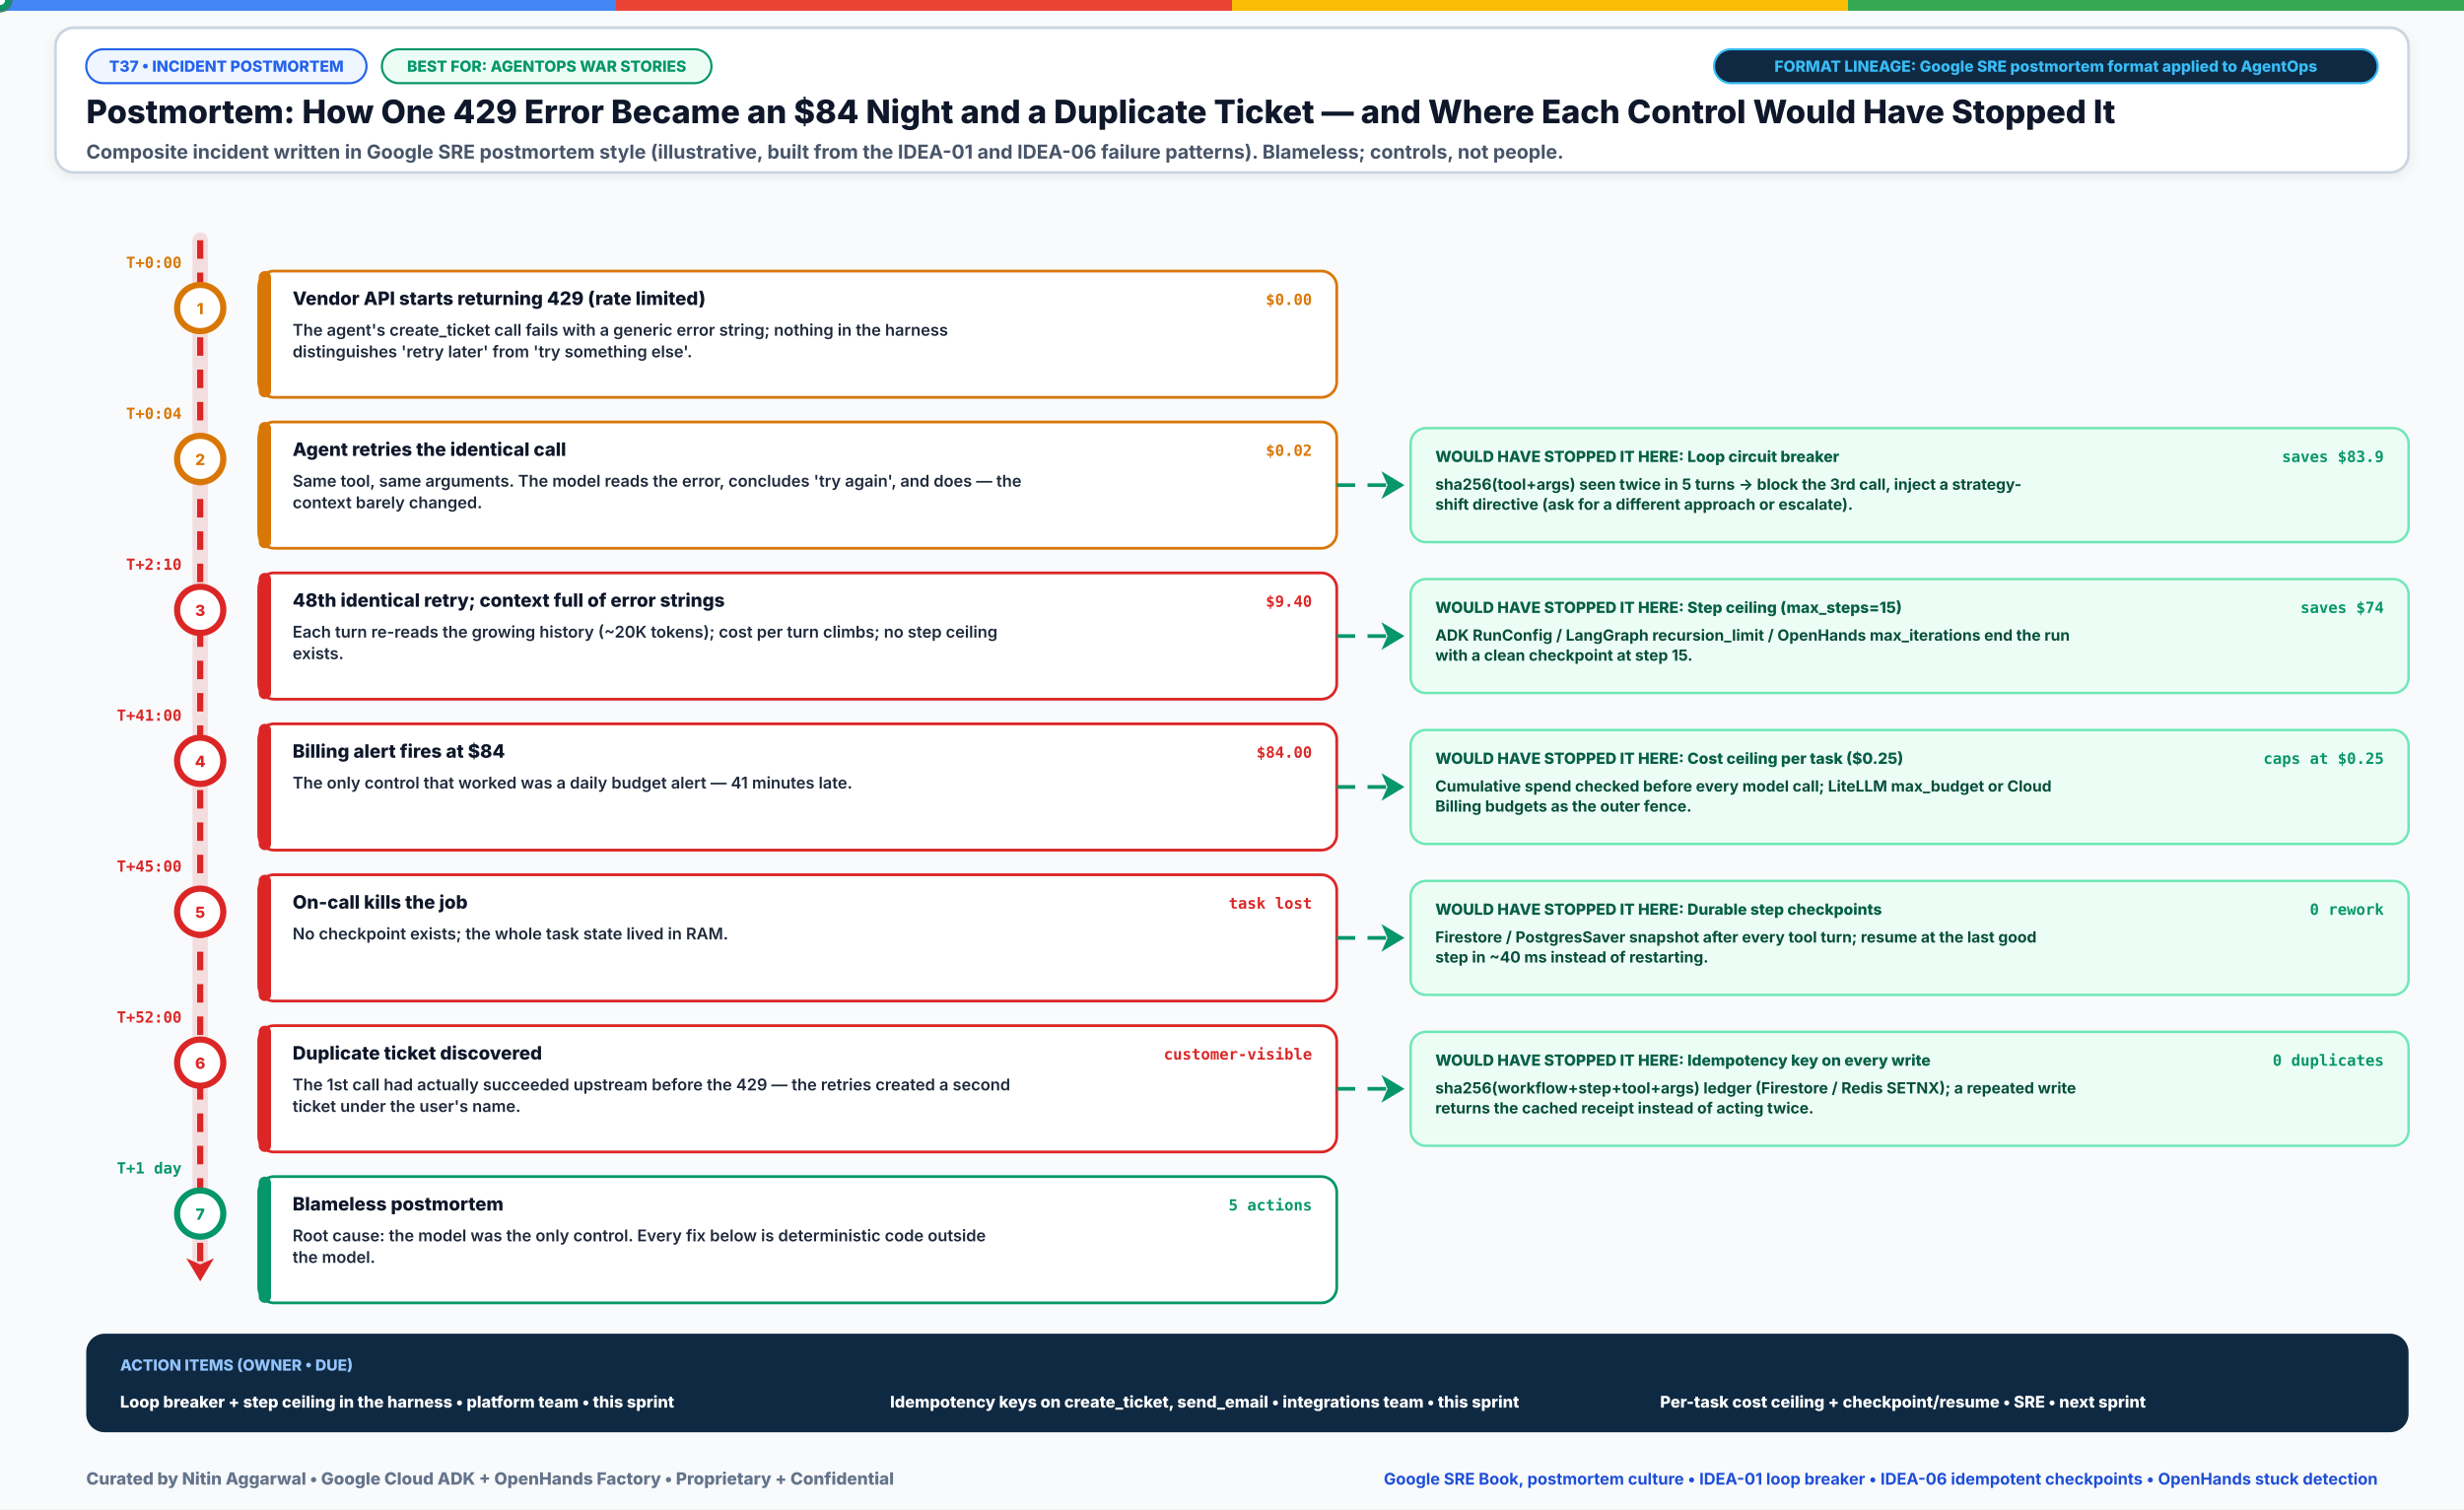
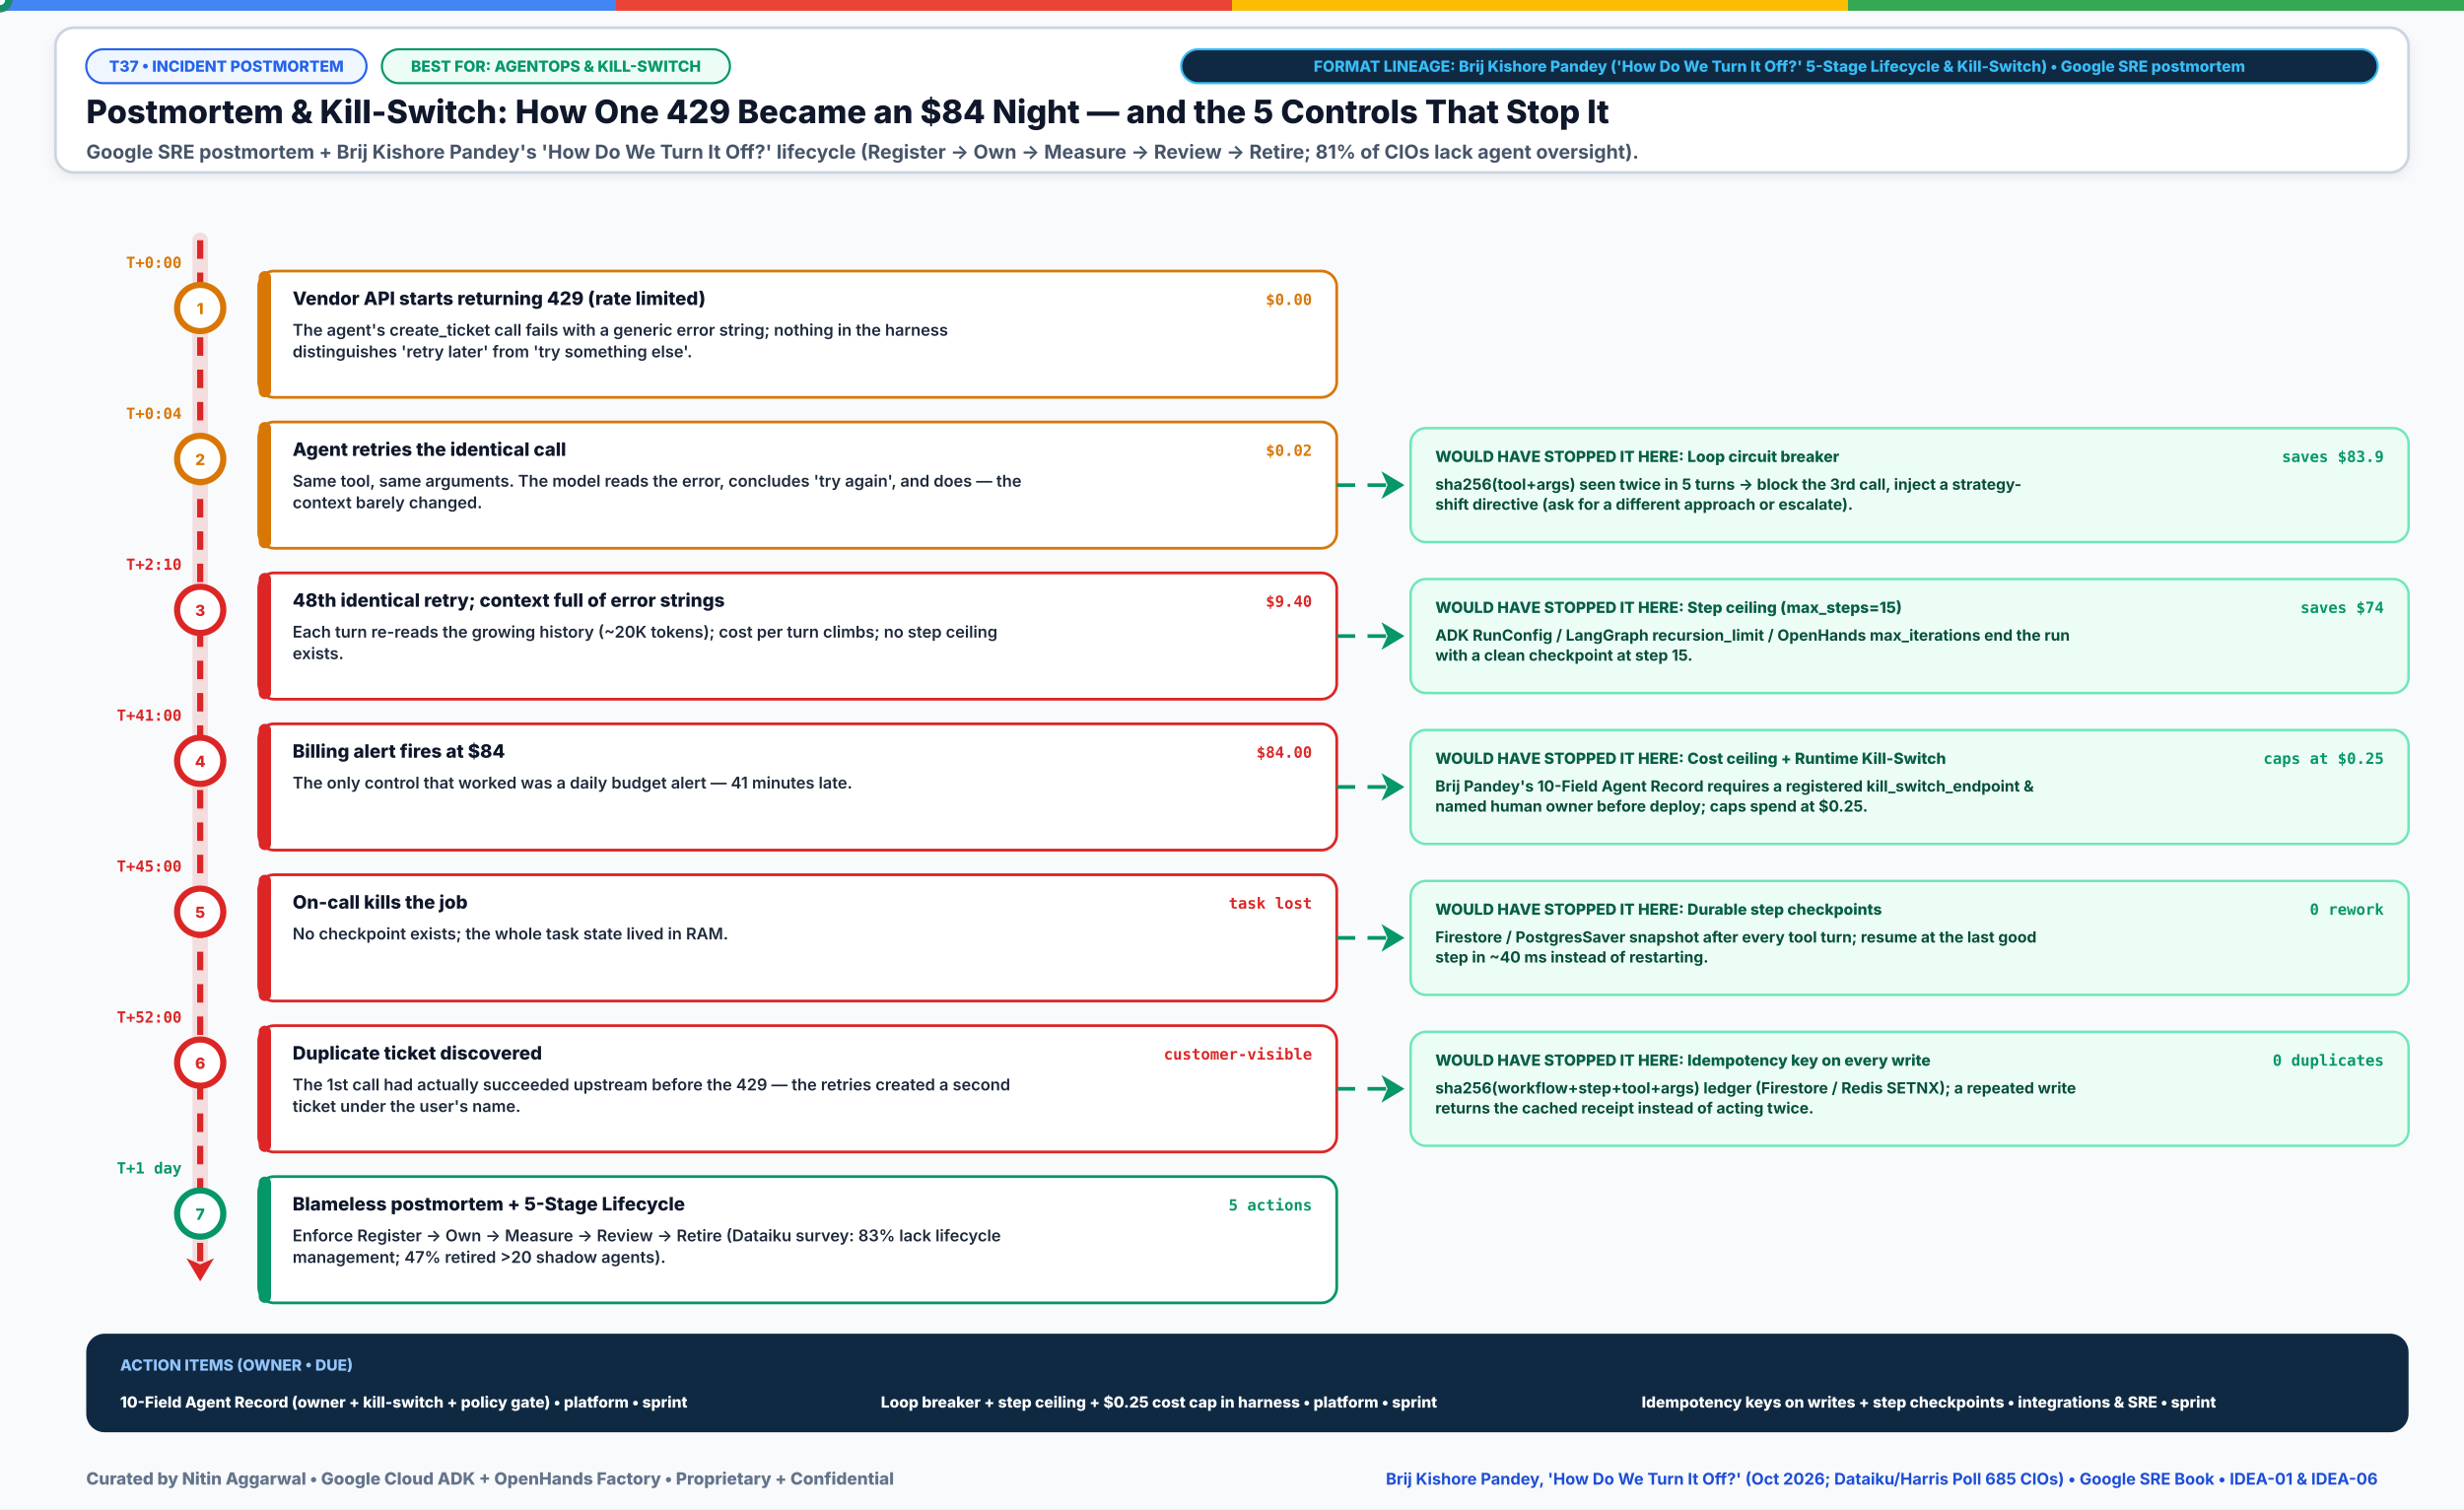
<svg xmlns="http://www.w3.org/2000/svg" viewBox="0 0 1600 980" width="1600" height="980">
  <defs>
    <filter id="shadow" x="-2%" y="-2%" width="104%" height="108%">
      <feDropShadow dx="0" dy="3" stdDeviation="4" flood-color="#0F172A" flood-opacity="0.06" />
    </filter>
    <style>
@keyframes flowDash { from { stroke-dashoffset: 40; } to { stroke-dashoffset: 0; } }
.flow-line { animation: flowDash 1.0s linear infinite; }
@keyframes pulseStroke { 0%,100% { stroke-width: 2.4px; } 50% { stroke-width: 5px; } }
.pulse { animation: pulseStroke 2.2s ease-in-out infinite; }
@keyframes blink { 0%,100% { opacity: 1; } 50% { opacity: 0.35; } }
.blink { animation: blink 1.4s ease-in-out infinite; }
@keyframes growX { from { transform: scaleX(0.02); } to { transform: scaleX(1); } }
.grow-x { transform-box: fill-box; transform-origin: left center; animation: growX 1.5s ease-out 0.2s both; }
@keyframes breathe { 0%,100% { transform: scale(1); } 50% { transform: scale(1.05); } }
.breathe { transform-box: fill-box; transform-origin: center; animation: breathe 2.6s ease-in-out infinite; }
</style>
  </defs>
  <rect x="0.0" y="0.0" width="1600.0" height="980.0" rx="0" fill="#F8FAFC" />
  <rect x="0.0" y="0.0" width="400.0" height="7.0" rx="0" fill="#4285F4" />
  <rect x="400.0" y="0.0" width="400.0" height="7.0" rx="0" fill="#EA4335" />
  <rect x="800.0" y="0.0" width="400.0" height="7.0" rx="0" fill="#FBBC04" />
  <rect x="1200.0" y="0.0" width="400.0" height="7.0" rx="0" fill="#34A853" />
  <rect x="36.0" y="18.0" width="1528.0" height="94.0" rx="12" fill="#FFFFFF" stroke="#CBD5E1" stroke-width="1.8" filter="url(#shadow)" />
  <rect x="56.0" y="32.0" width="182" height="22" rx="11.0" fill="#EFF6FF" stroke="#2563EB" stroke-width="1.4" />
  <text x="147.0" y="46.6" font-family="Inter, -apple-system, Helvetica, Arial, sans-serif" font-size="10" font-weight="800" fill="#2563EB" text-anchor="middle">T37 • INCIDENT POSTMORTEM</text>
-   <rect x="248.0" y="32.0" width="214" height="22" rx="11.0" fill="#ECFDF5" stroke="#059669" stroke-width="1.4" />
-   <text x="355.0" y="46.6" font-family="Inter, -apple-system, Helvetica, Arial, sans-serif" font-size="10" font-weight="800" fill="#059669" text-anchor="middle">BEST FOR: AGENTOPS WAR STORIES</text>
-   <rect x="1113.0" y="32.0" width="431" height="22" rx="11.0" fill="#0F2942" stroke="#38BDF8" stroke-width="1.4" />
-   <text x="1328.5" y="46.6" font-family="Inter, -apple-system, Helvetica, Arial, sans-serif" font-size="10" font-weight="800" fill="#38BDF8" text-anchor="middle">FORMAT LINEAGE: Google SRE postmortem format applied to AgentOps</text>
-   <text x="56.0" y="80.0" font-family="Inter, -apple-system, Helvetica, Arial, sans-serif" font-size="21" font-weight="800" fill="#0F172A" text-anchor="start">Postmortem: How One 429 Error Became an $84 Night and a Duplicate Ticket — and Where Each Control Would Have Stopped It</text>
-   <text x="56.0" y="103.0" font-family="Inter, -apple-system, Helvetica, Arial, sans-serif" font-size="12.5" font-weight="700" fill="#475569" text-anchor="start">Composite incident written in Google SRE postmortem style (illustrative, built from the IDEA-01 and IDEA-06 failure patterns). Blameless; controls, not people.</text>
+   <rect x="248.0" y="32.0" width="226" height="22" rx="11.0" fill="#ECFDF5" stroke="#059669" stroke-width="1.4" />
+   <text x="361.0" y="46.6" font-family="Inter, -apple-system, Helvetica, Arial, sans-serif" font-size="10" font-weight="800" fill="#059669" text-anchor="middle">BEST FOR: AGENTOPS &amp; KILL-SWITCH</text>
+   <rect x="767.0" y="32.0" width="777" height="22" rx="11.0" fill="#0F2942" stroke="#38BDF8" stroke-width="1.4" />
+   <text x="1155.5" y="46.6" font-family="Inter, -apple-system, Helvetica, Arial, sans-serif" font-size="10" font-weight="800" fill="#38BDF8" text-anchor="middle">FORMAT LINEAGE: Brij Kishore Pandey ('How Do We Turn It Off?' 5-Stage Lifecycle &amp; Kill-Switch) • Google SRE postmortem</text>
+   <text x="56.0" y="80.0" font-family="Inter, -apple-system, Helvetica, Arial, sans-serif" font-size="21" font-weight="800" fill="#0F172A" text-anchor="start">Postmortem &amp; Kill-Switch: How One 429 Became an $84 Night — and the 5 Controls That Stop It</text>
+   <text x="56.0" y="103.0" font-family="Inter, -apple-system, Helvetica, Arial, sans-serif" font-size="12.5" font-weight="700" fill="#475569" text-anchor="start">Google SRE postmortem + Brij Kishore Pandey's 'How Do We Turn It Off?' lifecycle (Register → Own → Measure → Review → Retire; 81% of CIOs lack agent oversight).</text>
  <path d="M 130.0 156.0 L 130.0 822.0" fill="none" stroke="#DC2626" stroke-opacity="0.14" stroke-width="10" stroke-linecap="round" stroke-linejoin="round" />
  <path d="M 130.0 156.0 L 130.0 822.0" class="flow-line" fill="none" stroke="#DC2626" stroke-width="4" stroke-linejoin="round" stroke-dasharray="12 9" stroke-dashoffset="0.0" />
  <polygon points="0,0 -15,-9 -11,0 -15,9" fill="#DC2626" transform="translate(130.0 832.0) rotate(90.0)" />
  <g>
    <circle r="8" fill="#DC2626" fill-opacity="0.26" />
    <circle r="4.6" fill="#FFFFFF" stroke="#DC2626" stroke-width="2.6" />
    <animateMotion dur="6.00s" begin="-0.00s" repeatCount="indefinite" path="M 130.0 156.0 L 130.0 822.0" />
  </g>
  <g>
    <circle r="8" fill="#DC2626" fill-opacity="0.26" />
    <circle r="4.6" fill="#FFFFFF" stroke="#DC2626" stroke-width="2.6" />
    <animateMotion dur="6.00s" begin="-2.00s" repeatCount="indefinite" path="M 130.0 156.0 L 130.0 822.0" />
  </g>
  <g>
    <circle r="8" fill="#DC2626" fill-opacity="0.26" />
    <circle r="4.6" fill="#FFFFFF" stroke="#DC2626" stroke-width="2.6" />
    <animateMotion dur="6.00s" begin="-4.00s" repeatCount="indefinite" path="M 130.0 156.0 L 130.0 822.0" />
  </g>
  <circle cx="130" cy="200" r="15" fill="#FFFFFF" stroke="#D97706" stroke-width="4" />
  <text x="130.0" y="204.0" font-family="Inter, -apple-system, Helvetica, Arial, sans-serif" font-size="10" font-weight="800" fill="#D97706" text-anchor="middle">1</text>
  <text x="118.0" y="174.0" font-family="ui-monospace, SFMono-Regular, Menlo, monospace" font-size="10" font-weight="800" fill="#D97706" text-anchor="end">T+0:00</text>
  <rect x="168.0" y="176.0" width="700.0" height="82.0" rx="10" fill="#FFFFFF" stroke="#D97706" stroke-width="1.8" />
  <rect x="168.0" y="176.0" width="8.0" height="82.0" rx="4" fill="#D97706" />
  <text x="190.0" y="198.0" font-family="Inter, -apple-system, Helvetica, Arial, sans-serif" font-size="12" font-weight="800" fill="#0F172A" text-anchor="start">Vendor API starts returning 429 (rate limited)</text>
  <text x="190.0" y="218.0" font-family="Inter, -apple-system, Helvetica, Arial, sans-serif" font-size="10.5" font-weight="600" fill="#1E293B" text-anchor="start">The agent's create_ticket call fails with a generic error string; nothing in the harness</text>
  <text x="190.0" y="232.0" font-family="Inter, -apple-system, Helvetica, Arial, sans-serif" font-size="10.5" font-weight="600" fill="#1E293B" text-anchor="start">distinguishes 'retry later' from 'try something else'.</text>
  <text x="852.0" y="198.0" font-family="ui-monospace, SFMono-Regular, Menlo, monospace" font-size="10" font-weight="800" fill="#D97706" text-anchor="end">$0.00</text>
  <circle cx="130" cy="298" r="15" fill="#FFFFFF" stroke="#D97706" stroke-width="4" />
  <text x="130.0" y="302.0" font-family="Inter, -apple-system, Helvetica, Arial, sans-serif" font-size="10" font-weight="800" fill="#D97706" text-anchor="middle">2</text>
  <text x="118.0" y="272.0" font-family="ui-monospace, SFMono-Regular, Menlo, monospace" font-size="10" font-weight="800" fill="#D97706" text-anchor="end">T+0:04</text>
  <rect x="168.0" y="274.0" width="700.0" height="82.0" rx="10" fill="#FFFFFF" stroke="#D97706" stroke-width="1.8" />
  <rect x="168.0" y="274.0" width="8.0" height="82.0" rx="4" fill="#D97706" />
  <text x="190.0" y="296.0" font-family="Inter, -apple-system, Helvetica, Arial, sans-serif" font-size="12" font-weight="800" fill="#0F172A" text-anchor="start">Agent retries the identical call</text>
  <text x="190.0" y="316.0" font-family="Inter, -apple-system, Helvetica, Arial, sans-serif" font-size="10.5" font-weight="600" fill="#1E293B" text-anchor="start">Same tool, same arguments. The model reads the error, concludes 'try again', and does — the</text>
  <text x="190.0" y="330.0" font-family="Inter, -apple-system, Helvetica, Arial, sans-serif" font-size="10.5" font-weight="600" fill="#1E293B" text-anchor="start">context barely changed.</text>
  <text x="852.0" y="296.0" font-family="ui-monospace, SFMono-Regular, Menlo, monospace" font-size="10" font-weight="800" fill="#D97706" text-anchor="end">$0.02</text>
  <path d="M 868.0 315.0 L 902.0 315.0" class="flow-line" fill="none" stroke="#059669" stroke-width="2.4" stroke-linejoin="round" stroke-dasharray="12 8" stroke-dashoffset="0.0" />
  <polygon points="0,0 -15,-9 -11,0 -15,9" fill="#059669" transform="translate(912.0 315.0) rotate(0.0)" />
  <g>
    <circle r="8" fill="#059669" fill-opacity="0.26" />
    <circle r="4.6" fill="#FFFFFF" stroke="#059669" stroke-width="2.6" />
    <animateMotion dur="1.40s" begin="-0.00s" repeatCount="indefinite" path="M 868.0 315.0 L 902.0 315.0" />
  </g>
  <rect x="916.0" y="278.0" width="648.0" height="74.0" rx="10" fill="#ECFDF5" stroke="#6EE7B7" stroke-width="1.6" />
  <text x="932.0" y="300.0" font-family="Inter, -apple-system, Helvetica, Arial, sans-serif" font-size="10" font-weight="800" fill="#065F46" text-anchor="start">WOULD HAVE STOPPED IT HERE: Loop circuit breaker</text>
  <text x="932.0" y="318.0" font-family="Inter, -apple-system, Helvetica, Arial, sans-serif" font-size="10" font-weight="700" fill="#064E3B" text-anchor="start">sha256(tool+args) seen twice in 5 turns → block the 3rd call, inject a strategy-</text>
  <text x="932.0" y="331.0" font-family="Inter, -apple-system, Helvetica, Arial, sans-serif" font-size="10" font-weight="700" fill="#064E3B" text-anchor="start">shift directive (ask for a different approach or escalate).</text>
  <text x="1548.0" y="300.0" font-family="ui-monospace, SFMono-Regular, Menlo, monospace" font-size="10" font-weight="800" fill="#059669" text-anchor="end">saves $83.9</text>
  <circle cx="130" cy="396" r="15" fill="#FFFFFF" stroke="#DC2626" stroke-width="4" />
  <text x="130.0" y="400.0" font-family="Inter, -apple-system, Helvetica, Arial, sans-serif" font-size="10" font-weight="800" fill="#DC2626" text-anchor="middle">3</text>
  <text x="118.0" y="370.0" font-family="ui-monospace, SFMono-Regular, Menlo, monospace" font-size="10" font-weight="800" fill="#DC2626" text-anchor="end">T+2:10</text>
  <rect x="168.0" y="372.0" width="700.0" height="82.0" rx="10" fill="#FFFFFF" stroke="#DC2626" stroke-width="1.8" />
  <rect x="168.0" y="372.0" width="8.0" height="82.0" rx="4" fill="#DC2626" />
  <text x="190.0" y="394.0" font-family="Inter, -apple-system, Helvetica, Arial, sans-serif" font-size="12" font-weight="800" fill="#0F172A" text-anchor="start">48th identical retry; context full of error strings</text>
  <text x="190.0" y="414.0" font-family="Inter, -apple-system, Helvetica, Arial, sans-serif" font-size="10.5" font-weight="600" fill="#1E293B" text-anchor="start">Each turn re-reads the growing history (~20K tokens); cost per turn climbs; no step ceiling</text>
  <text x="190.0" y="428.0" font-family="Inter, -apple-system, Helvetica, Arial, sans-serif" font-size="10.5" font-weight="600" fill="#1E293B" text-anchor="start">exists.</text>
  <text x="852.0" y="394.0" font-family="ui-monospace, SFMono-Regular, Menlo, monospace" font-size="10" font-weight="800" fill="#DC2626" text-anchor="end">$9.40</text>
  <path d="M 868.0 413.0 L 902.0 413.0" class="flow-line" fill="none" stroke="#059669" stroke-width="2.4" stroke-linejoin="round" stroke-dasharray="12 8" stroke-dashoffset="0.0" />
  <polygon points="0,0 -15,-9 -11,0 -15,9" fill="#059669" transform="translate(912.0 413.0) rotate(0.0)" />
  <g>
    <circle r="8" fill="#059669" fill-opacity="0.26" />
    <circle r="4.6" fill="#FFFFFF" stroke="#059669" stroke-width="2.6" />
    <animateMotion dur="1.40s" begin="-0.00s" repeatCount="indefinite" path="M 868.0 413.0 L 902.0 413.0" />
  </g>
  <rect x="916.0" y="376.0" width="648.0" height="74.0" rx="10" fill="#ECFDF5" stroke="#6EE7B7" stroke-width="1.6" />
  <text x="932.0" y="398.0" font-family="Inter, -apple-system, Helvetica, Arial, sans-serif" font-size="10" font-weight="800" fill="#065F46" text-anchor="start">WOULD HAVE STOPPED IT HERE: Step ceiling (max_steps=15)</text>
  <text x="932.0" y="416.0" font-family="Inter, -apple-system, Helvetica, Arial, sans-serif" font-size="10" font-weight="700" fill="#064E3B" text-anchor="start">ADK RunConfig / LangGraph recursion_limit / OpenHands max_iterations end the run</text>
  <text x="932.0" y="429.0" font-family="Inter, -apple-system, Helvetica, Arial, sans-serif" font-size="10" font-weight="700" fill="#064E3B" text-anchor="start">with a clean checkpoint at step 15.</text>
  <text x="1548.0" y="398.0" font-family="ui-monospace, SFMono-Regular, Menlo, monospace" font-size="10" font-weight="800" fill="#059669" text-anchor="end">saves $74</text>
  <circle cx="130" cy="494" r="15" fill="#FFFFFF" stroke="#DC2626" stroke-width="4" />
  <text x="130.0" y="498.0" font-family="Inter, -apple-system, Helvetica, Arial, sans-serif" font-size="10" font-weight="800" fill="#DC2626" text-anchor="middle">4</text>
  <text x="118.0" y="468.0" font-family="ui-monospace, SFMono-Regular, Menlo, monospace" font-size="10" font-weight="800" fill="#DC2626" text-anchor="end">T+41:00</text>
  <rect x="168.0" y="470.0" width="700.0" height="82.0" rx="10" fill="#FFFFFF" stroke="#DC2626" stroke-width="1.8" />
  <rect x="168.0" y="470.0" width="8.0" height="82.0" rx="4" fill="#DC2626" />
  <text x="190.0" y="492.0" font-family="Inter, -apple-system, Helvetica, Arial, sans-serif" font-size="12" font-weight="800" fill="#0F172A" text-anchor="start">Billing alert fires at $84</text>
  <text x="190.0" y="512.0" font-family="Inter, -apple-system, Helvetica, Arial, sans-serif" font-size="10.5" font-weight="600" fill="#1E293B" text-anchor="start">The only control that worked was a daily budget alert — 41 minutes late.</text>
  <text x="852.0" y="492.0" font-family="ui-monospace, SFMono-Regular, Menlo, monospace" font-size="10" font-weight="800" fill="#DC2626" text-anchor="end">$84.00</text>
  <path d="M 868.0 511.0 L 902.0 511.0" class="flow-line" fill="none" stroke="#059669" stroke-width="2.4" stroke-linejoin="round" stroke-dasharray="12 8" stroke-dashoffset="0.0" />
  <polygon points="0,0 -15,-9 -11,0 -15,9" fill="#059669" transform="translate(912.0 511.0) rotate(0.0)" />
  <g>
    <circle r="8" fill="#059669" fill-opacity="0.26" />
    <circle r="4.6" fill="#FFFFFF" stroke="#059669" stroke-width="2.6" />
    <animateMotion dur="1.40s" begin="-0.00s" repeatCount="indefinite" path="M 868.0 511.0 L 902.0 511.0" />
  </g>
  <rect x="916.0" y="474.0" width="648.0" height="74.0" rx="10" fill="#ECFDF5" stroke="#6EE7B7" stroke-width="1.6" />
-   <text x="932.0" y="496.0" font-family="Inter, -apple-system, Helvetica, Arial, sans-serif" font-size="10" font-weight="800" fill="#065F46" text-anchor="start">WOULD HAVE STOPPED IT HERE: Cost ceiling per task ($0.25)</text>
-   <text x="932.0" y="514.0" font-family="Inter, -apple-system, Helvetica, Arial, sans-serif" font-size="10" font-weight="700" fill="#064E3B" text-anchor="start">Cumulative spend checked before every model call; LiteLLM max_budget or Cloud</text>
-   <text x="932.0" y="527.0" font-family="Inter, -apple-system, Helvetica, Arial, sans-serif" font-size="10" font-weight="700" fill="#064E3B" text-anchor="start">Billing budgets as the outer fence.</text>
+   <text x="932.0" y="496.0" font-family="Inter, -apple-system, Helvetica, Arial, sans-serif" font-size="10" font-weight="800" fill="#065F46" text-anchor="start">WOULD HAVE STOPPED IT HERE: Cost ceiling + Runtime Kill-Switch</text>
+   <text x="932.0" y="514.0" font-family="Inter, -apple-system, Helvetica, Arial, sans-serif" font-size="10" font-weight="700" fill="#064E3B" text-anchor="start">Brij Pandey's 10-Field Agent Record requires a registered kill_switch_endpoint &amp;</text>
+   <text x="932.0" y="527.0" font-family="Inter, -apple-system, Helvetica, Arial, sans-serif" font-size="10" font-weight="700" fill="#064E3B" text-anchor="start">named human owner before deploy; caps spend at $0.25.</text>
  <text x="1548.0" y="496.0" font-family="ui-monospace, SFMono-Regular, Menlo, monospace" font-size="10" font-weight="800" fill="#059669" text-anchor="end">caps at $0.25</text>
  <circle cx="130" cy="592" r="15" fill="#FFFFFF" stroke="#DC2626" stroke-width="4" />
  <text x="130.0" y="596.0" font-family="Inter, -apple-system, Helvetica, Arial, sans-serif" font-size="10" font-weight="800" fill="#DC2626" text-anchor="middle">5</text>
  <text x="118.0" y="566.0" font-family="ui-monospace, SFMono-Regular, Menlo, monospace" font-size="10" font-weight="800" fill="#DC2626" text-anchor="end">T+45:00</text>
  <rect x="168.0" y="568.0" width="700.0" height="82.0" rx="10" fill="#FFFFFF" stroke="#DC2626" stroke-width="1.8" />
  <rect x="168.0" y="568.0" width="8.0" height="82.0" rx="4" fill="#DC2626" />
  <text x="190.0" y="590.0" font-family="Inter, -apple-system, Helvetica, Arial, sans-serif" font-size="12" font-weight="800" fill="#0F172A" text-anchor="start">On-call kills the job</text>
  <text x="190.0" y="610.0" font-family="Inter, -apple-system, Helvetica, Arial, sans-serif" font-size="10.5" font-weight="600" fill="#1E293B" text-anchor="start">No checkpoint exists; the whole task state lived in RAM.</text>
  <text x="852.0" y="590.0" font-family="ui-monospace, SFMono-Regular, Menlo, monospace" font-size="10" font-weight="800" fill="#DC2626" text-anchor="end">task lost</text>
  <path d="M 868.0 609.0 L 902.0 609.0" class="flow-line" fill="none" stroke="#059669" stroke-width="2.4" stroke-linejoin="round" stroke-dasharray="12 8" stroke-dashoffset="0.0" />
  <polygon points="0,0 -15,-9 -11,0 -15,9" fill="#059669" transform="translate(912.0 609.0) rotate(0.0)" />
  <g>
    <circle r="8" fill="#059669" fill-opacity="0.26" />
    <circle r="4.6" fill="#FFFFFF" stroke="#059669" stroke-width="2.6" />
    <animateMotion dur="1.40s" begin="-0.00s" repeatCount="indefinite" path="M 868.0 609.0 L 902.0 609.0" />
  </g>
  <rect x="916.0" y="572.0" width="648.0" height="74.0" rx="10" fill="#ECFDF5" stroke="#6EE7B7" stroke-width="1.6" />
  <text x="932.0" y="594.0" font-family="Inter, -apple-system, Helvetica, Arial, sans-serif" font-size="10" font-weight="800" fill="#065F46" text-anchor="start">WOULD HAVE STOPPED IT HERE: Durable step checkpoints</text>
  <text x="932.0" y="612.0" font-family="Inter, -apple-system, Helvetica, Arial, sans-serif" font-size="10" font-weight="700" fill="#064E3B" text-anchor="start">Firestore / PostgresSaver snapshot after every tool turn; resume at the last good</text>
  <text x="932.0" y="625.0" font-family="Inter, -apple-system, Helvetica, Arial, sans-serif" font-size="10" font-weight="700" fill="#064E3B" text-anchor="start">step in ~40 ms instead of restarting.</text>
  <text x="1548.0" y="594.0" font-family="ui-monospace, SFMono-Regular, Menlo, monospace" font-size="10" font-weight="800" fill="#059669" text-anchor="end">0 rework</text>
  <circle cx="130" cy="690" r="15" fill="#FFFFFF" stroke="#DC2626" stroke-width="4" />
  <text x="130.0" y="694.0" font-family="Inter, -apple-system, Helvetica, Arial, sans-serif" font-size="10" font-weight="800" fill="#DC2626" text-anchor="middle">6</text>
  <text x="118.0" y="664.0" font-family="ui-monospace, SFMono-Regular, Menlo, monospace" font-size="10" font-weight="800" fill="#DC2626" text-anchor="end">T+52:00</text>
  <rect x="168.0" y="666.0" width="700.0" height="82.0" rx="10" fill="#FFFFFF" stroke="#DC2626" stroke-width="1.8" />
  <rect x="168.0" y="666.0" width="8.0" height="82.0" rx="4" fill="#DC2626" />
  <text x="190.0" y="688.0" font-family="Inter, -apple-system, Helvetica, Arial, sans-serif" font-size="12" font-weight="800" fill="#0F172A" text-anchor="start">Duplicate ticket discovered</text>
  <text x="190.0" y="708.0" font-family="Inter, -apple-system, Helvetica, Arial, sans-serif" font-size="10.5" font-weight="600" fill="#1E293B" text-anchor="start">The 1st call had actually succeeded upstream before the 429 — the retries created a second</text>
  <text x="190.0" y="722.0" font-family="Inter, -apple-system, Helvetica, Arial, sans-serif" font-size="10.5" font-weight="600" fill="#1E293B" text-anchor="start">ticket under the user's name.</text>
  <text x="852.0" y="688.0" font-family="ui-monospace, SFMono-Regular, Menlo, monospace" font-size="10" font-weight="800" fill="#DC2626" text-anchor="end">customer-visible</text>
  <path d="M 868.0 707.0 L 902.0 707.0" class="flow-line" fill="none" stroke="#059669" stroke-width="2.4" stroke-linejoin="round" stroke-dasharray="12 8" stroke-dashoffset="0.0" />
  <polygon points="0,0 -15,-9 -11,0 -15,9" fill="#059669" transform="translate(912.0 707.0) rotate(0.0)" />
  <g>
    <circle r="8" fill="#059669" fill-opacity="0.26" />
    <circle r="4.6" fill="#FFFFFF" stroke="#059669" stroke-width="2.6" />
    <animateMotion dur="1.40s" begin="-0.00s" repeatCount="indefinite" path="M 868.0 707.0 L 902.0 707.0" />
  </g>
  <rect x="916.0" y="670.0" width="648.0" height="74.0" rx="10" fill="#ECFDF5" stroke="#6EE7B7" stroke-width="1.6" />
  <text x="932.0" y="692.0" font-family="Inter, -apple-system, Helvetica, Arial, sans-serif" font-size="10" font-weight="800" fill="#065F46" text-anchor="start">WOULD HAVE STOPPED IT HERE: Idempotency key on every write</text>
  <text x="932.0" y="710.0" font-family="Inter, -apple-system, Helvetica, Arial, sans-serif" font-size="10" font-weight="700" fill="#064E3B" text-anchor="start">sha256(workflow+step+tool+args) ledger (Firestore / Redis SETNX); a repeated write</text>
  <text x="932.0" y="723.0" font-family="Inter, -apple-system, Helvetica, Arial, sans-serif" font-size="10" font-weight="700" fill="#064E3B" text-anchor="start">returns the cached receipt instead of acting twice.</text>
  <text x="1548.0" y="692.0" font-family="ui-monospace, SFMono-Regular, Menlo, monospace" font-size="10" font-weight="800" fill="#059669" text-anchor="end">0 duplicates</text>
  <circle cx="130" cy="788" r="15" fill="#FFFFFF" stroke="#059669" stroke-width="4" />
  <text x="130.0" y="792.0" font-family="Inter, -apple-system, Helvetica, Arial, sans-serif" font-size="10" font-weight="800" fill="#059669" text-anchor="middle">7</text>
  <text x="118.0" y="762.0" font-family="ui-monospace, SFMono-Regular, Menlo, monospace" font-size="10" font-weight="800" fill="#059669" text-anchor="end">T+1 day</text>
  <rect x="168.0" y="764.0" width="700.0" height="82.0" rx="10" fill="#FFFFFF" stroke="#059669" stroke-width="1.8" />
  <rect x="168.0" y="764.0" width="8.0" height="82.0" rx="4" fill="#059669" />
-   <text x="190.0" y="786.0" font-family="Inter, -apple-system, Helvetica, Arial, sans-serif" font-size="12" font-weight="800" fill="#0F172A" text-anchor="start">Blameless postmortem</text>
-   <text x="190.0" y="806.0" font-family="Inter, -apple-system, Helvetica, Arial, sans-serif" font-size="10.5" font-weight="600" fill="#1E293B" text-anchor="start">Root cause: the model was the only control. Every fix below is deterministic code outside</text>
-   <text x="190.0" y="820.0" font-family="Inter, -apple-system, Helvetica, Arial, sans-serif" font-size="10.5" font-weight="600" fill="#1E293B" text-anchor="start">the model.</text>
+   <text x="190.0" y="786.0" font-family="Inter, -apple-system, Helvetica, Arial, sans-serif" font-size="12" font-weight="800" fill="#0F172A" text-anchor="start">Blameless postmortem + 5-Stage Lifecycle</text>
+   <text x="190.0" y="806.0" font-family="Inter, -apple-system, Helvetica, Arial, sans-serif" font-size="10.5" font-weight="600" fill="#1E293B" text-anchor="start">Enforce Register → Own → Measure → Review → Retire (Dataiku survey: 83% lack lifecycle</text>
+   <text x="190.0" y="820.0" font-family="Inter, -apple-system, Helvetica, Arial, sans-serif" font-size="10.5" font-weight="600" fill="#1E293B" text-anchor="start">management; 47% retired &gt;20 shadow agents).</text>
  <text x="852.0" y="786.0" font-family="ui-monospace, SFMono-Regular, Menlo, monospace" font-size="10" font-weight="800" fill="#059669" text-anchor="end">5 actions</text>
  <rect x="56.0" y="866.0" width="1508.0" height="64.0" rx="12" fill="#0F2942" />
  <text x="78.0" y="890.0" font-family="Inter, -apple-system, Helvetica, Arial, sans-serif" font-size="10" font-weight="800" fill="#93C5FD" text-anchor="start">ACTION ITEMS (OWNER • DUE)</text>
-   <text x="78.0" y="914.0" font-family="Inter, -apple-system, Helvetica, Arial, sans-serif" font-size="10.5" font-weight="800" fill="#FFFFFF" text-anchor="start">Loop breaker + step ceiling in the harness • platform team • this sprint</text>
-   <text x="578.0" y="914.0" font-family="Inter, -apple-system, Helvetica, Arial, sans-serif" font-size="10.5" font-weight="800" fill="#FFFFFF" text-anchor="start">Idempotency keys on create_ticket, send_email • integrations team • this sprint</text>
-   <text x="1078.0" y="914.0" font-family="Inter, -apple-system, Helvetica, Arial, sans-serif" font-size="10.5" font-weight="800" fill="#FFFFFF" text-anchor="start">Per-task cost ceiling + checkpoint/resume • SRE • next sprint</text>
+   <text x="78.0" y="914.0" font-family="Inter, -apple-system, Helvetica, Arial, sans-serif" font-size="10.0" font-weight="800" fill="#FFFFFF" text-anchor="start">10-Field Agent Record (owner + kill-switch + policy gate) • platform • sprint</text>
+   <text x="572.0" y="914.0" font-family="Inter, -apple-system, Helvetica, Arial, sans-serif" font-size="10.0" font-weight="800" fill="#FFFFFF" text-anchor="start">Loop breaker + step ceiling + $0.25 cost cap in harness • platform • sprint</text>
+   <text x="1066.0" y="914.0" font-family="Inter, -apple-system, Helvetica, Arial, sans-serif" font-size="10.0" font-weight="800" fill="#FFFFFF" text-anchor="start">Idempotency keys on writes + step checkpoints • integrations &amp; SRE • sprint</text>
  <text x="56.0" y="964.0" font-family="Inter, -apple-system, Helvetica, Arial, sans-serif" font-size="11" font-weight="800" fill="#64748B" text-anchor="start">Curated by Nitin Aggarwal  •  Google Cloud ADK + OpenHands Factory  •  Proprietary + Confidential</text>
-   <text x="1544.0" y="964.0" font-family="Inter, -apple-system, Helvetica, Arial, sans-serif" font-size="10.5" font-weight="700" fill="#1D4ED8" text-anchor="end">Google SRE Book, postmortem culture • IDEA-01 loop breaker • IDEA-06 idempotent checkpoints • OpenHands stuck detection</text>
+   <text x="1544.0" y="964.0" font-family="Inter, -apple-system, Helvetica, Arial, sans-serif" font-size="10.5" font-weight="700" fill="#1D4ED8" text-anchor="end">Brij Kishore Pandey, 'How Do We Turn It Off?' (Oct 2026; Dataiku/Harris Poll 685 CIOs) • Google SRE Book • IDEA-01 &amp; IDEA-06</text>
</svg>
